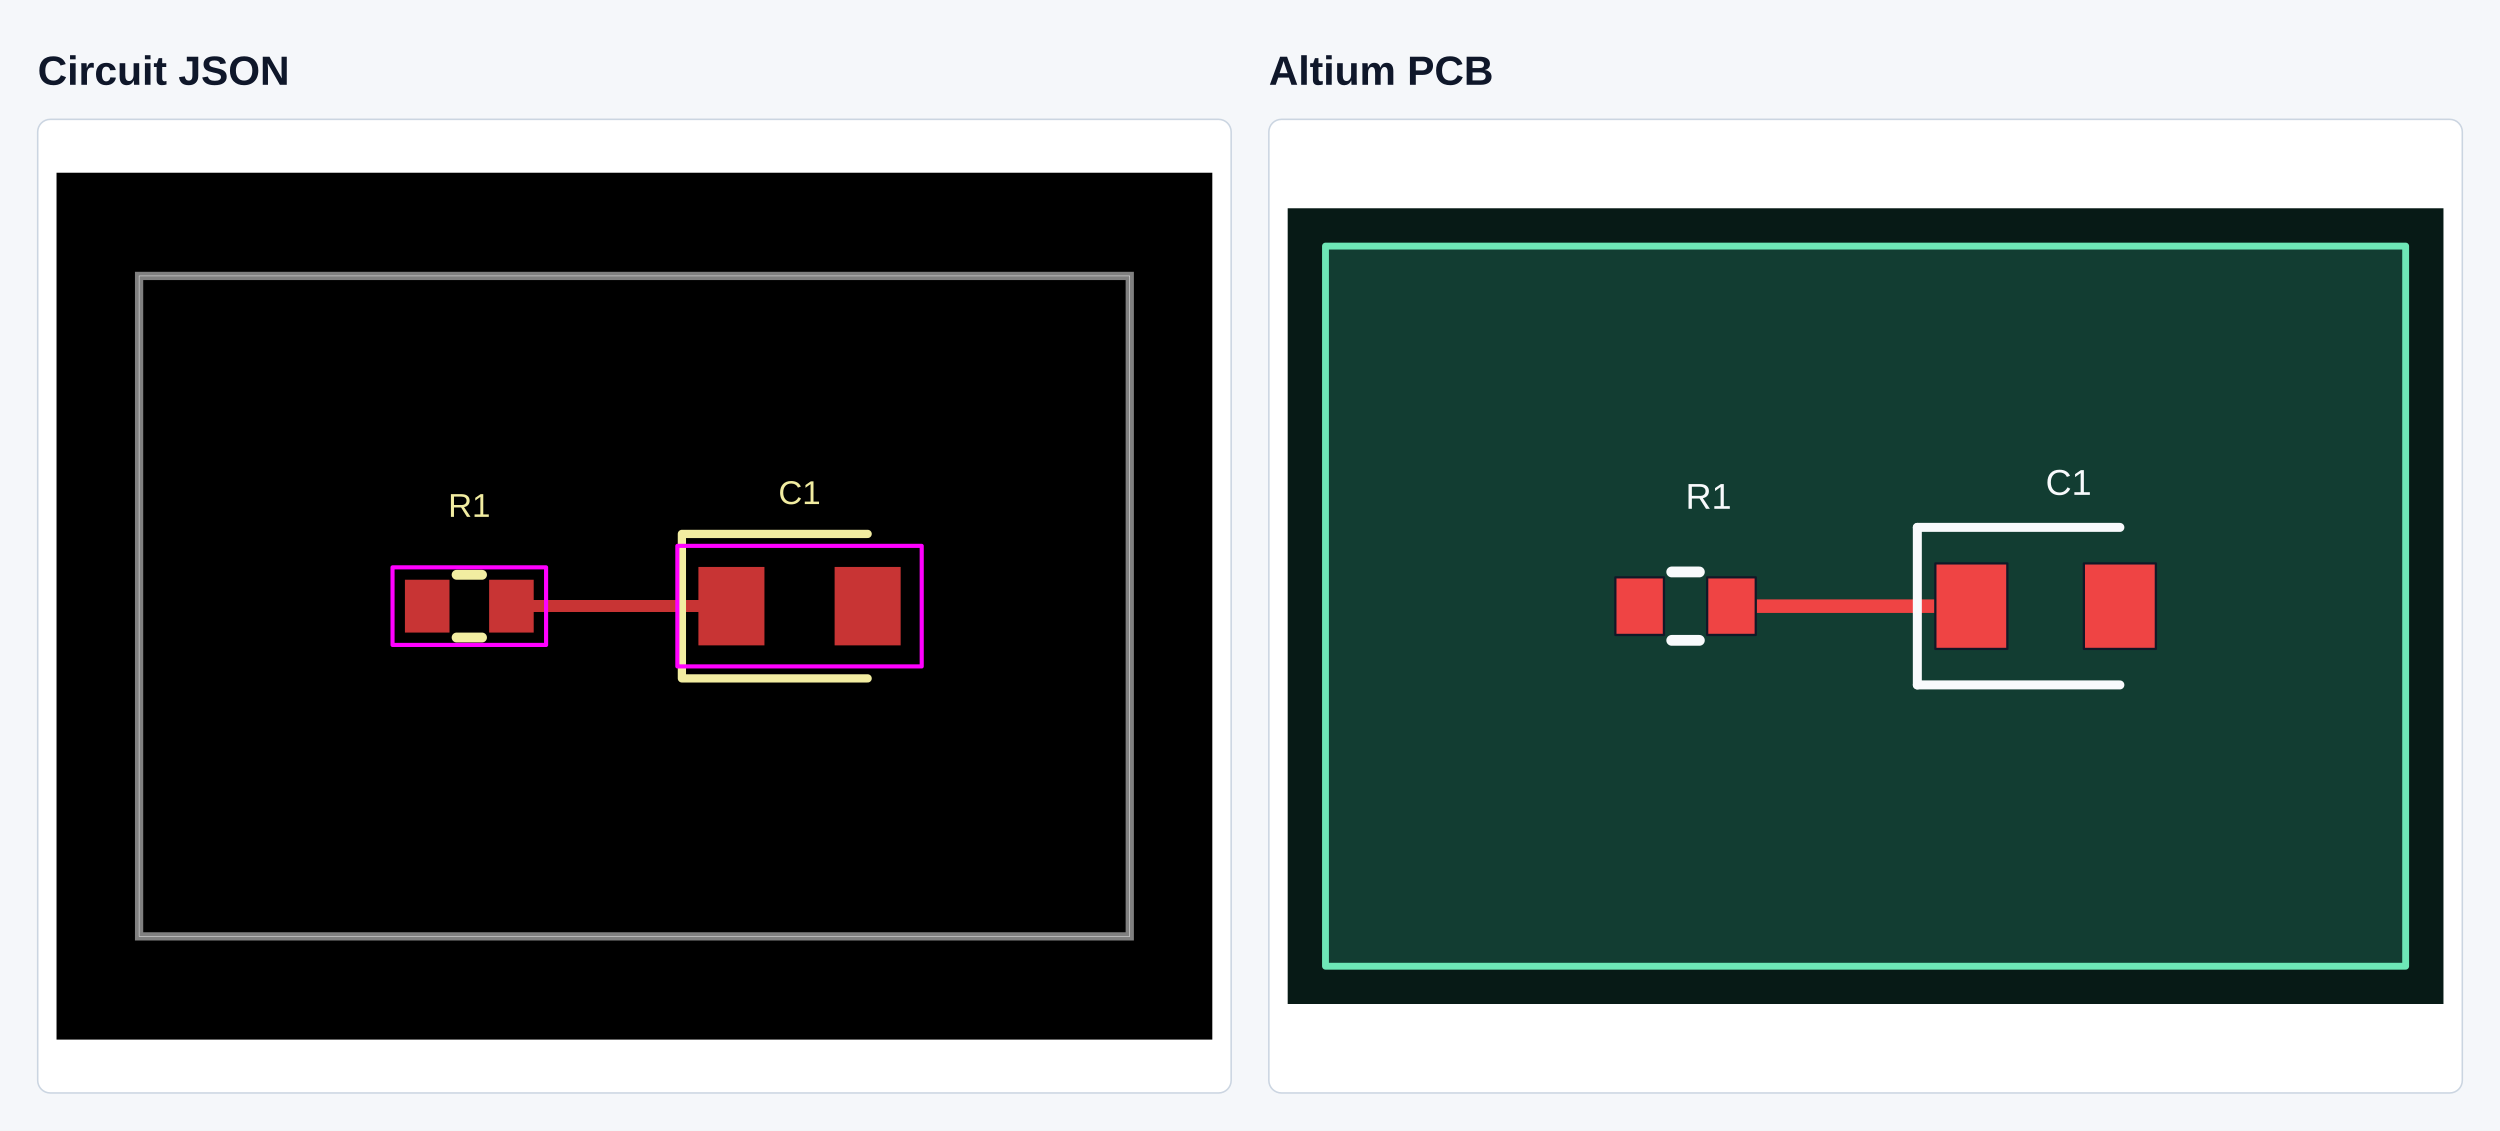
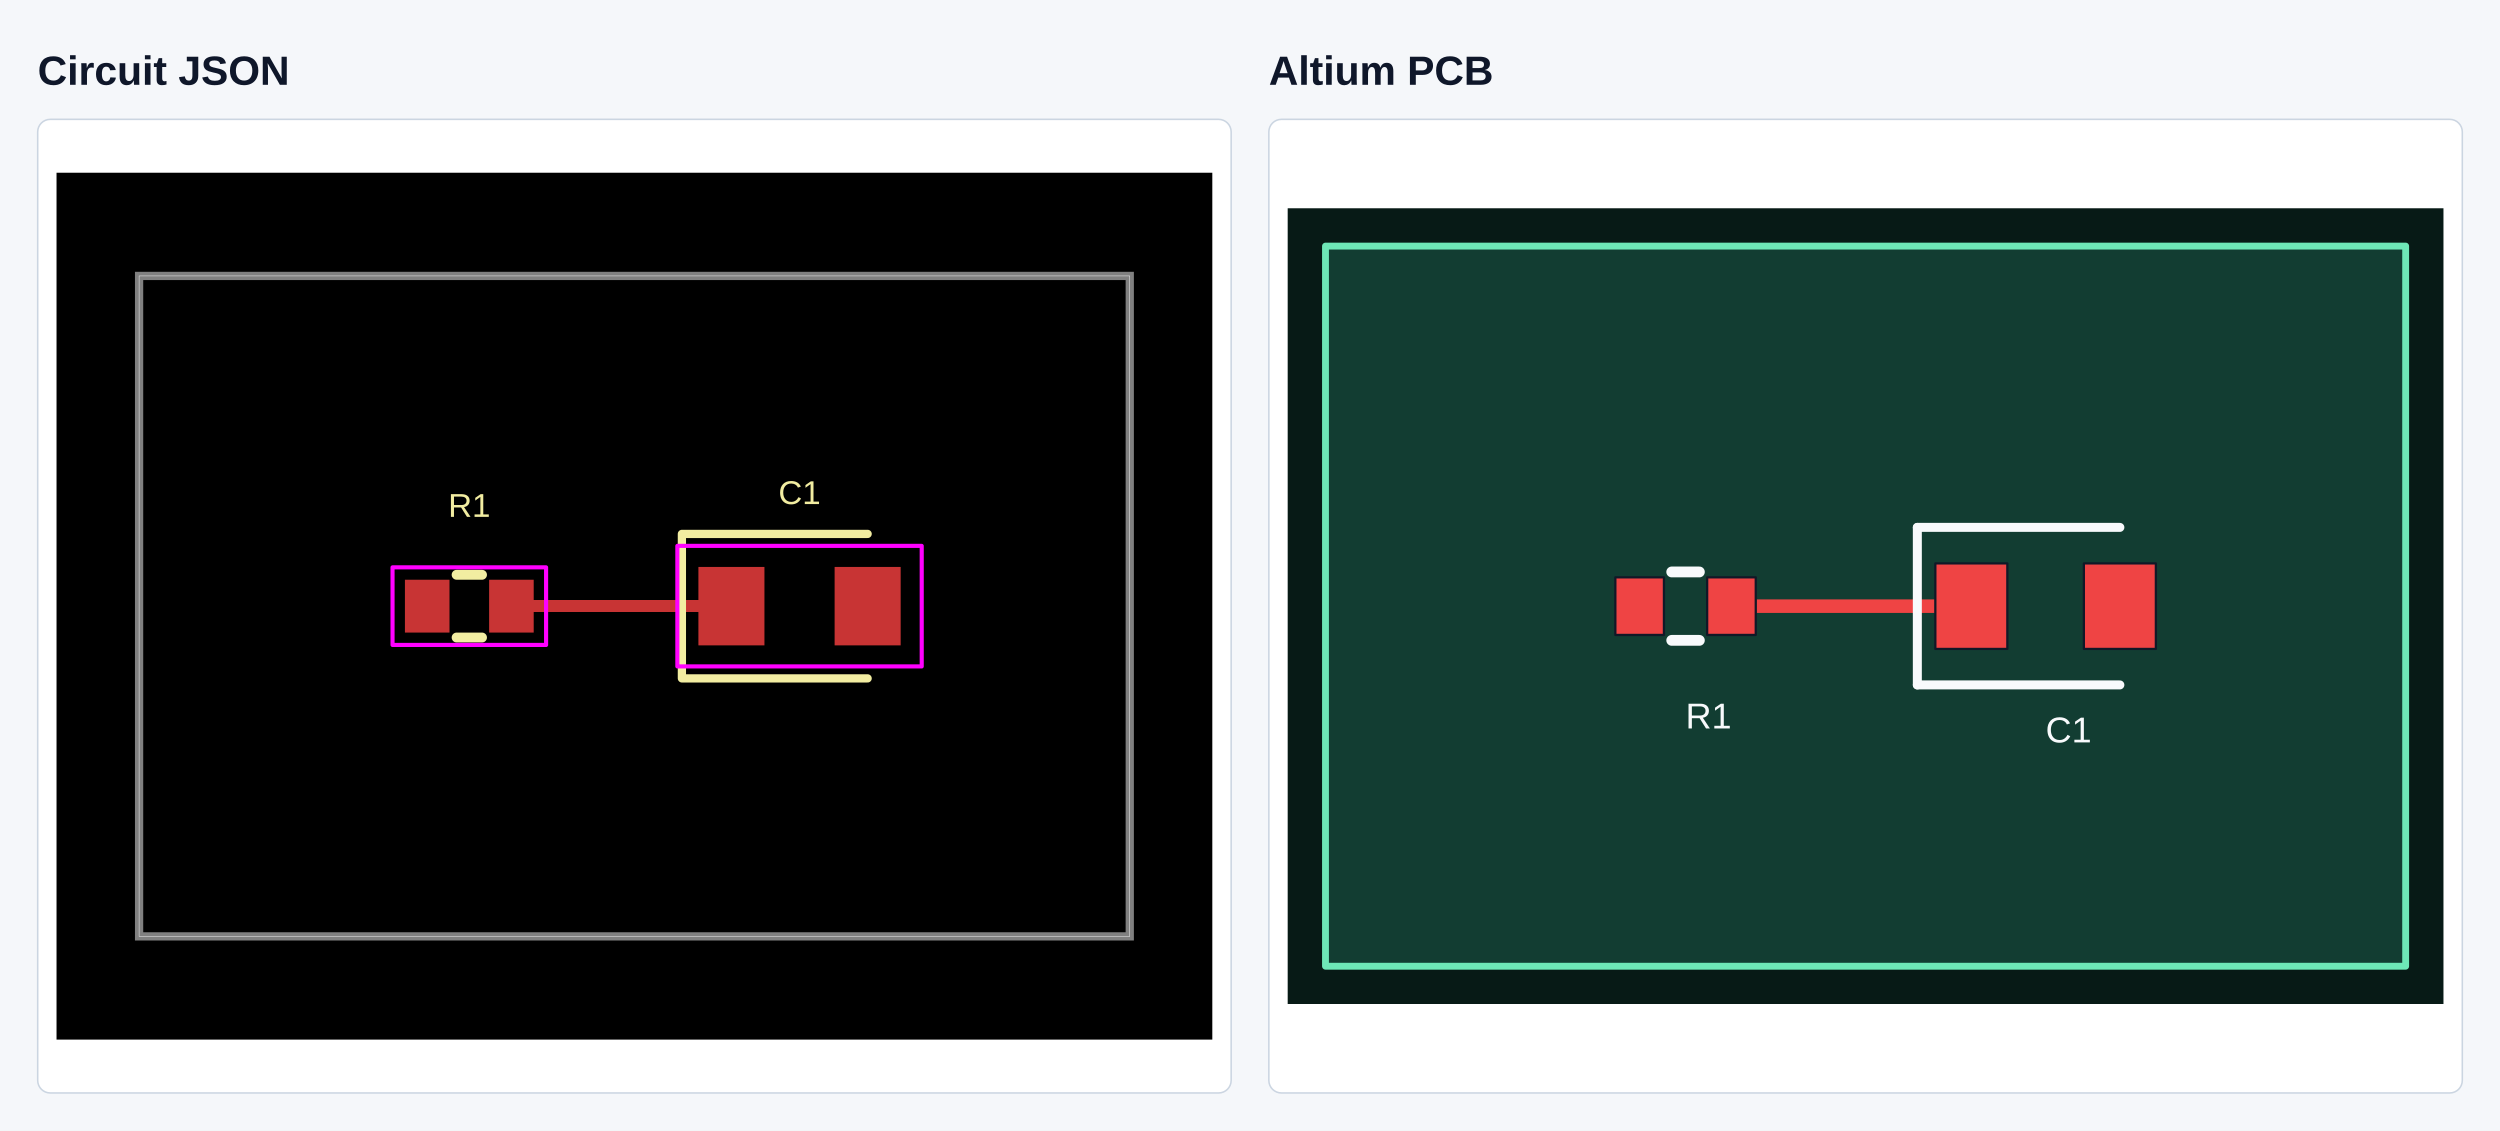
<svg xmlns="http://www.w3.org/2000/svg" width="1592" height="720" viewBox="0 0 1592 720">
  <rect width="1592" height="720" fill="#f5f7fa" />
  <rect x="24" y="76" width="760" height="620" rx="8" fill="white" stroke="#cbd5e1" />
  <rect x="808" y="76" width="760" height="620" rx="8" fill="white" stroke="#cbd5e1" />
  <text x="24" y="54" font-family="Arial, sans-serif" font-size="26" font-weight="700" fill="#0f172a">Circuit JSON</text>
  <text x="808" y="54" font-family="Arial, sans-serif" font-size="26" font-weight="700" fill="#0f172a">Altium PCB</text>
  <svg x="36" y="88" width="736" height="596" viewBox="0 0 800 600" preserveAspectRatio="xMidYMid meet">
    <style />
    <rect class="boundary" x="0" y="0" fill="#000" width="800" height="600" data-type="pcb_background" data-pcb-layer="global" />
    <rect class="pcb-boundary" fill="none" stroke="#fff" stroke-width="0.3" x="57.143" y="71.429" width="685.714" height="457.143" data-type="pcb_boundary" data-pcb-layer="global" />
    <path class="pcb-board" d="M 57.143 528.571 L 742.857 528.571 L 742.857 71.429 L 57.143 71.429 Z" fill="none" stroke="rgba(255, 255, 255, 0.5)" stroke-width="5.714" data-type="pcb_board" data-pcb-layer="board" />
    <rect class="pcb-pad" fill="rgb(200, 52, 52)" x="241.143" y="281.714" width="30.857" height="36.571" data-type="pcb_smtpad" data-pcb-layer="top" data-pad-name="R1.pin1" />
    <rect class="pcb-pad" fill="rgb(200, 52, 52)" x="299.429" y="281.714" width="30.857" height="36.571" data-type="pcb_smtpad" data-pcb-layer="top" data-pad-name="R1.pin2" />
    <rect class="pcb-pad" fill="rgb(200, 52, 52)" x="444.286" y="272.857" width="45.714" height="54.286" data-type="pcb_smtpad" data-pcb-layer="top" data-pad-name="C1.pin1" />
    <rect class="pcb-pad" fill="rgb(200, 52, 52)" x="538.571" y="272.857" width="45.714" height="54.286" data-type="pcb_smtpad" data-pcb-layer="top" data-pad-name="C1.pin2" />
    <path class="pcb-trace" stroke="rgb(200, 52, 52)" fill="none" d="M 467.143 300 L 314.857 300" stroke-width="8.571" stroke-linecap="round" stroke-linejoin="round" shape-rendering="crispEdges" data-type="pcb_trace" data-pcb-layer="top" />
    <path class="pcb-silkscreen pcb-silkscreen-top" d="M 276.935 278.286 L 294.494 278.286" fill="none" stroke="#f2eda1" stroke-width="6.857" stroke-linecap="round" stroke-linejoin="round" data-pcb-component-id="pcb_component_0" data-pcb-silkscreen-path-id="pcb_silkscreen_path_0" data-type="pcb_silkscreen_path" data-pcb-layer="top" />
    <path class="pcb-silkscreen pcb-silkscreen-top" d="M 276.935 321.714 L 294.494 321.714" fill="none" stroke="#f2eda1" stroke-width="6.857" stroke-linecap="round" stroke-linejoin="round" data-pcb-component-id="pcb_component_0" data-pcb-silkscreen-path-id="pcb_silkscreen_path_1" data-type="pcb_silkscreen_path" data-pcb-layer="top" />
    <text x="0" y="0" dx="0" dy="0" fill="#f2eda1" font-family="Arial, sans-serif" font-size="22.857" text-anchor="middle" dominant-baseline="central" transform="matrix(1,0,0,1,285.7143,230.2857)" class="pcb-silkscreen-text pcb-silkscreen-top" data-pcb-silkscreen-text-id="pcb_silkscreen_text_0" stroke="none" data-type="pcb_silkscreen_text" data-pcb-layer="top">R1</text>
    <path class="pcb-silkscreen pcb-silkscreen-top" d="M 561.429 250 L 432.857 250 L 432.857 350 L 561.429 350" fill="none" stroke="#f2eda1" stroke-width="5.714" stroke-linecap="round" stroke-linejoin="round" data-pcb-component-id="pcb_component_1" data-pcb-silkscreen-path-id="pcb_silkscreen_path_2" data-type="pcb_silkscreen_path" data-pcb-layer="top" />
    <text x="0" y="0" dx="0" dy="0" fill="#f2eda1" font-family="Arial, sans-serif" font-size="22.857" text-anchor="middle" dominant-baseline="central" transform="matrix(1,0,0,1,514.2857,221.4286)" class="pcb-silkscreen-text pcb-silkscreen-top" data-pcb-silkscreen-text-id="pcb_silkscreen_text_1" stroke="none" data-type="pcb_silkscreen_text" data-pcb-layer="top">C1</text>
    <rect x="232.571" y="273.143" width="106.286" height="53.714" class="pcb-courtyard-rect pcb-courtyard-top" data-pcb-courtyard-rect-id="pcb_courtyard_rect_0" data-type="pcb_courtyard_rect" data-pcb-layer="top" stroke-linejoin="round" fill="none" stroke="#FF00FF" stroke-width="2.857" />
    <rect x="429.714" y="258.286" width="169.143" height="83.429" class="pcb-courtyard-rect pcb-courtyard-top" data-pcb-courtyard-rect-id="pcb_courtyard_rect_1" data-type="pcb_courtyard_rect" data-pcb-layer="top" stroke-linejoin="round" fill="none" stroke="#FF00FF" stroke-width="2.857" />
  </svg>
  <svg x="820" y="88" width="736" height="596" viewBox="0 0 505.512 348.031" preserveAspectRatio="xMidYMid meet">
    <rect width="100%" height="100%" fill="#071a16" />
    <g stroke-linecap="round" stroke-linejoin="round">
-       <polygon data-record="BoardOutline" points="16.535,331.496 488.976,331.496 488.976,16.535 16.535,16.535 16.535,331.496" fill="#123d32" stroke="#6ee7b7" stroke-width="3" />
+       <polygon data-record="BoardOutline" points="16.535,16.535 488.976,16.535 488.976,331.496 16.535,331.496 16.535,16.535" fill="#123d32" stroke="#6ee7b7" stroke-width="3" />
      <line data-record="Track" data-layer="TOP" x1="299.016" y1="174.016" x2="194.095" y2="174.016" stroke="#ef4444" stroke-width="5.905" />
+       <line data-record="Track" data-layer="TOPOVERLAY" x1="167.967" y1="188.976" x2="180.065" y2="188.976" stroke="#f8fafc" stroke-width="4.724" />
      <line data-record="Track" data-layer="TOPOVERLAY" x1="167.967" y1="159.055" x2="180.065" y2="159.055" stroke="#f8fafc" stroke-width="4.724" />
-       <line data-record="Track" data-layer="TOPOVERLAY" x1="167.967" y1="188.976" x2="180.065" y2="188.976" stroke="#f8fafc" stroke-width="4.724" />
-       <line data-record="Track" data-layer="TOPOVERLAY" x1="363.976" y1="139.567" x2="275.394" y2="139.567" stroke="#f8fafc" stroke-width="3.937" />
-       <line data-record="Track" data-layer="TOPOVERLAY" x1="275.394" y1="139.567" x2="275.394" y2="208.464" stroke="#f8fafc" stroke-width="3.937" />
-       <line data-record="Track" data-layer="TOPOVERLAY" x1="275.394" y1="208.464" x2="363.976" y2="208.464" stroke="#f8fafc" stroke-width="3.937" />
+       <line data-record="Track" data-layer="TOPOVERLAY" x1="363.976" y1="208.464" x2="275.394" y2="208.464" stroke="#f8fafc" stroke-width="3.937" />
+       <line data-record="Track" data-layer="TOPOVERLAY" x1="275.394" y1="208.464" x2="275.394" y2="139.567" stroke="#f8fafc" stroke-width="3.937" />
+       <line data-record="Track" data-layer="TOPOVERLAY" x1="275.394" y1="139.567" x2="363.976" y2="139.567" stroke="#f8fafc" stroke-width="3.937" />
      <g data-record="Pad" data-layer="TOP" data-pad-name="1" data-pad-shape="RECTANGLE" data-pad-stack-layer="0" data-pad-stack-mode="SIMPLE" data-plated="true">
        <rect x="143.307" y="161.417" width="21.26" height="25.197" fill="#ef4444" stroke="#111827" stroke-width="1" />
      </g>
      <g data-record="Pad" data-layer="TOP" data-pad-name="2" data-pad-shape="RECTANGLE" data-pad-stack-layer="0" data-pad-stack-mode="SIMPLE" data-plated="true">
        <rect x="183.465" y="161.417" width="21.26" height="25.197" fill="#ef4444" stroke="#111827" stroke-width="1" />
      </g>
      <g data-record="Pad" data-layer="TOP" data-pad-name="1" data-pad-shape="RECTANGLE" data-pad-stack-layer="0" data-pad-stack-mode="SIMPLE" data-plated="true">
        <rect x="283.268" y="155.315" width="31.496" height="37.402" fill="#ef4444" stroke="#111827" stroke-width="1" />
      </g>
      <g data-record="Pad" data-layer="TOP" data-pad-name="2" data-pad-shape="RECTANGLE" data-pad-stack-layer="0" data-pad-stack-mode="SIMPLE" data-plated="true">
        <rect x="348.228" y="155.315" width="31.496" height="37.402" fill="#ef4444" stroke="#111827" stroke-width="1" />
      </g>
-       <text data-record="Text" data-layer="TOPOVERLAY" x="0" y="0" fill="#f8fafc" font-family="Arial, sans-serif" font-size="15.748" font-weight="normal" font-style="normal" dominant-baseline="central" transform="translate(174.0157 125.9842) rotate(0) scale(1 1)">R1</text>
-       <text data-record="Text" data-layer="TOPOVERLAY" x="0" y="0" fill="#f8fafc" font-family="Arial, sans-serif" font-size="15.748" font-weight="normal" font-style="normal" dominant-baseline="central" transform="translate(331.496 119.8818) rotate(0) scale(1 1)">C1</text>
+       <text data-record="Text" data-layer="TOPOVERLAY" x="0" y="0" fill="#f8fafc" font-family="Arial, sans-serif" font-size="15.748" font-weight="normal" font-style="normal" dominant-baseline="central" transform="translate(174.0157 222.0472) rotate(0) scale(1 1)">R1</text>
+       <text data-record="Text" data-layer="TOPOVERLAY" x="0" y="0" fill="#f8fafc" font-family="Arial, sans-serif" font-size="15.748" font-weight="normal" font-style="normal" dominant-baseline="central" transform="translate(331.496 228.1495) rotate(0) scale(1 1)">C1</text>
    </g>
  </svg>
</svg>
